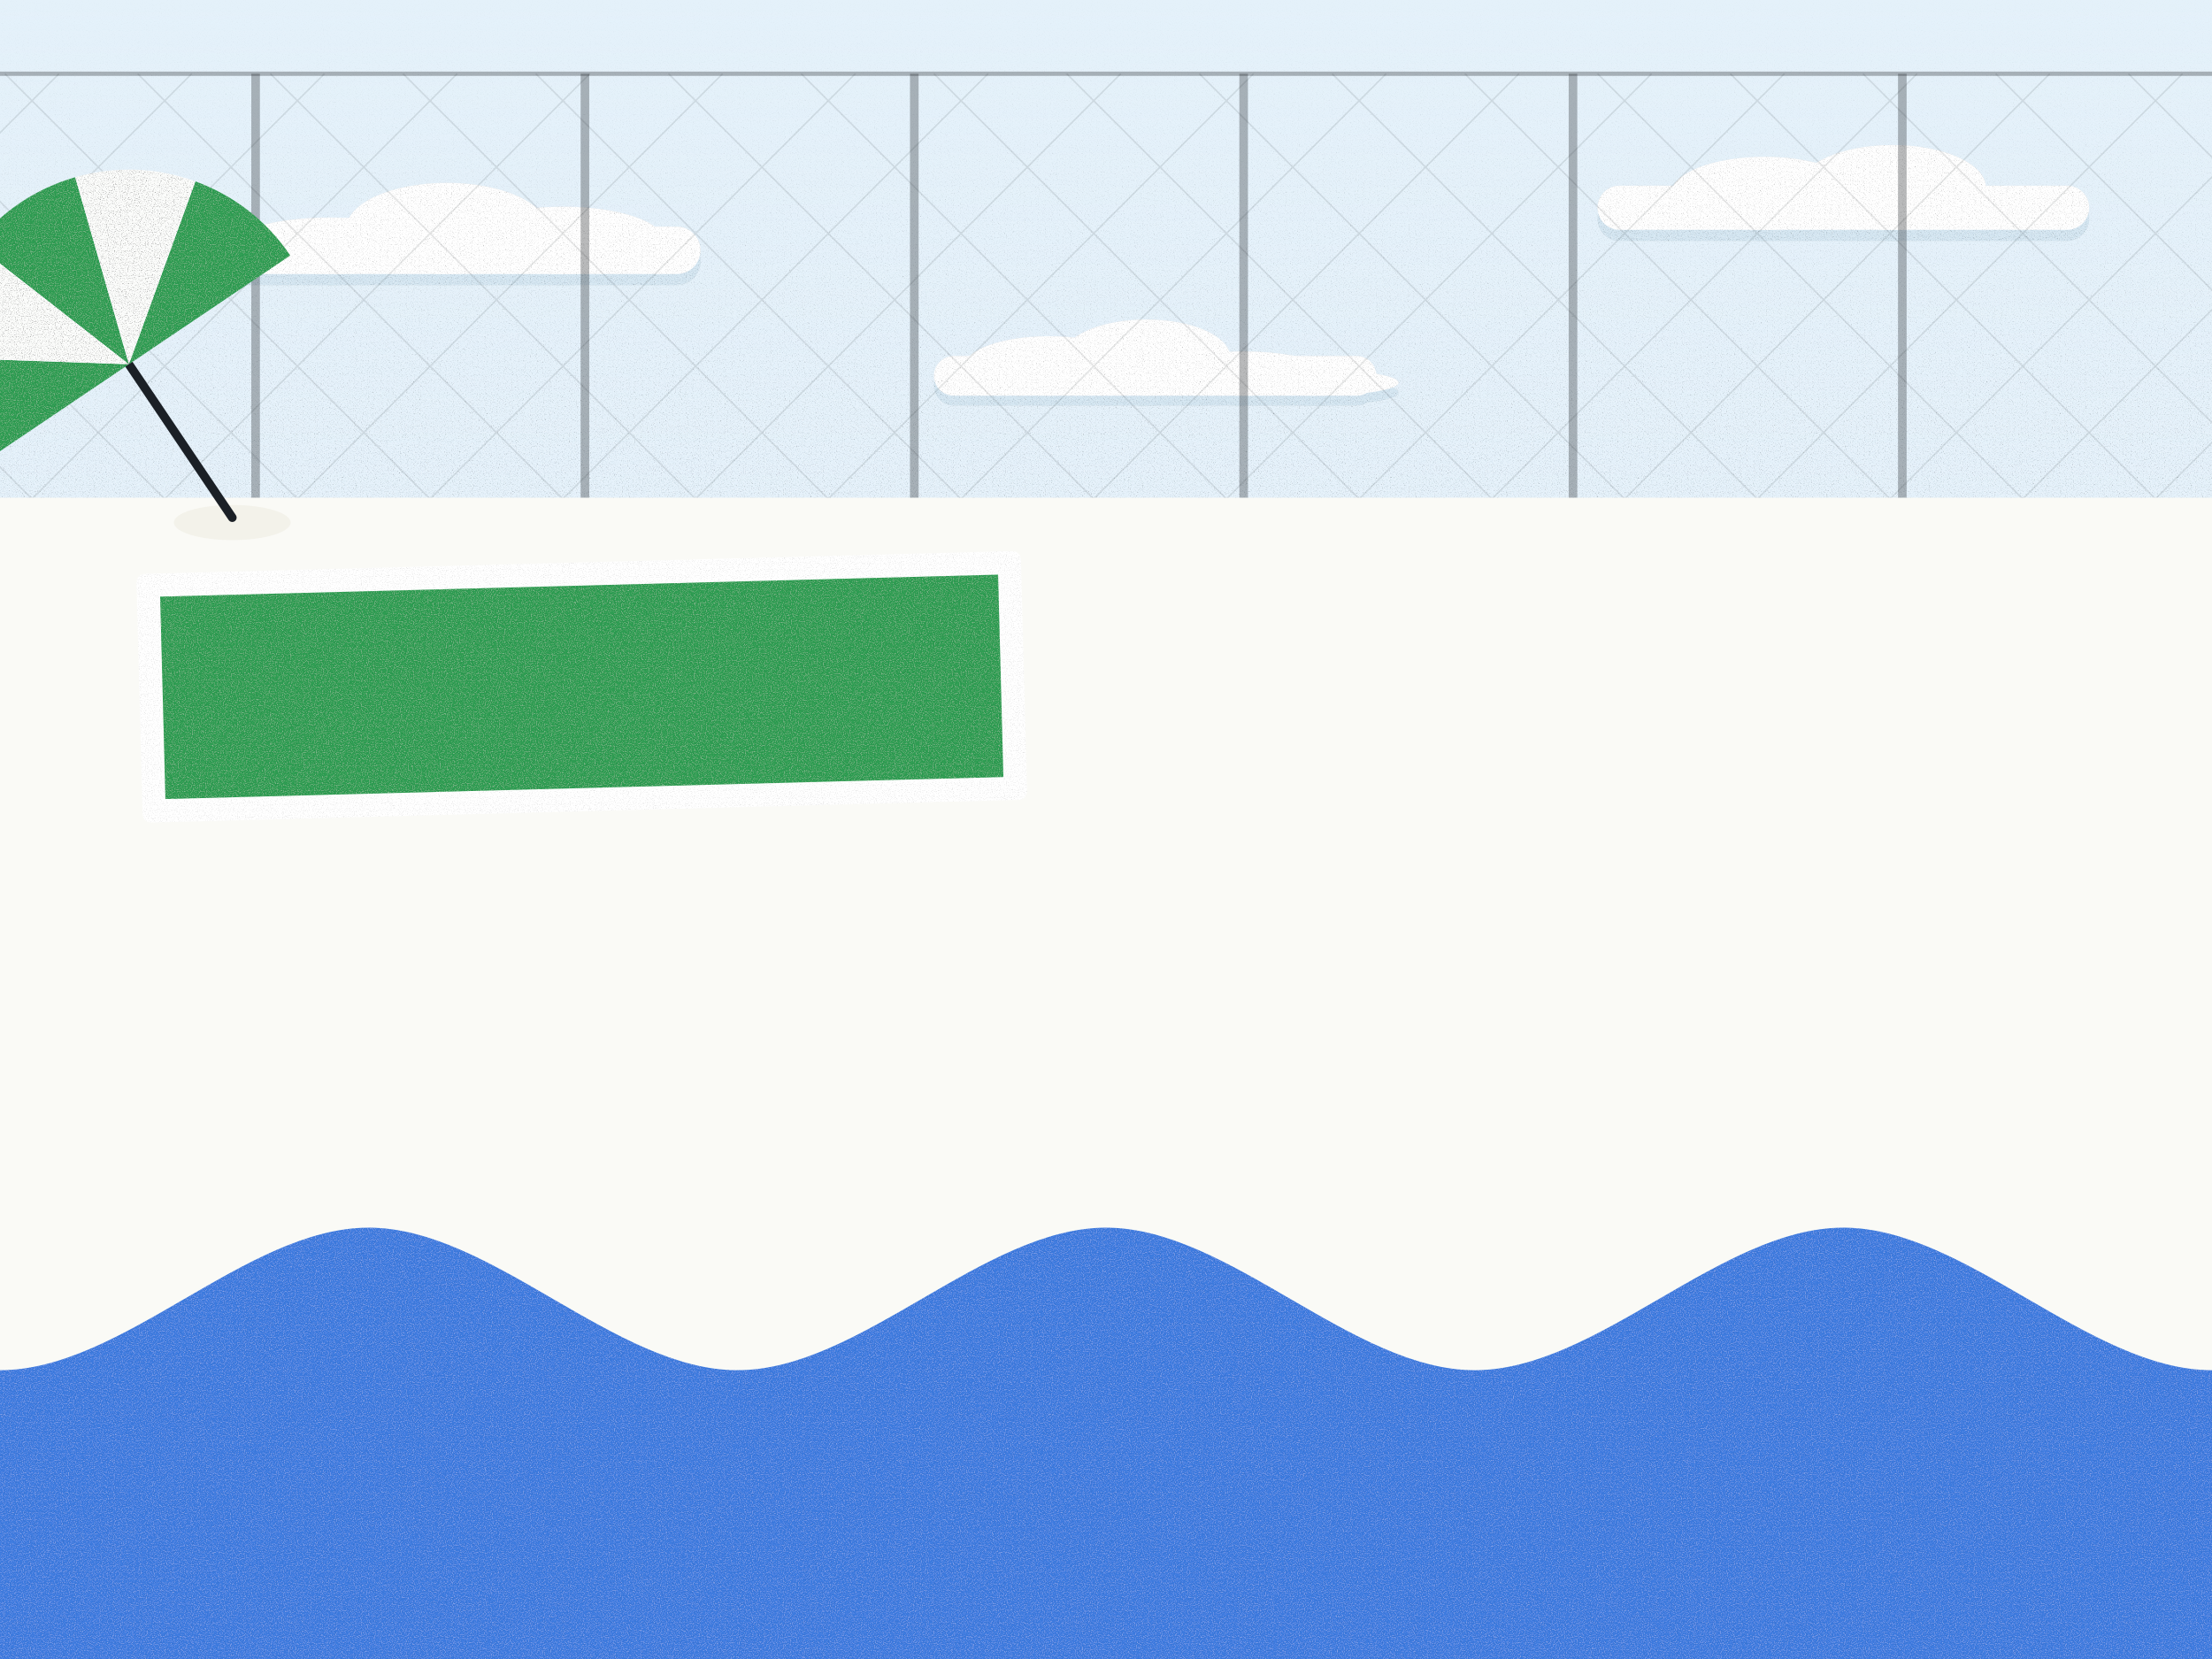
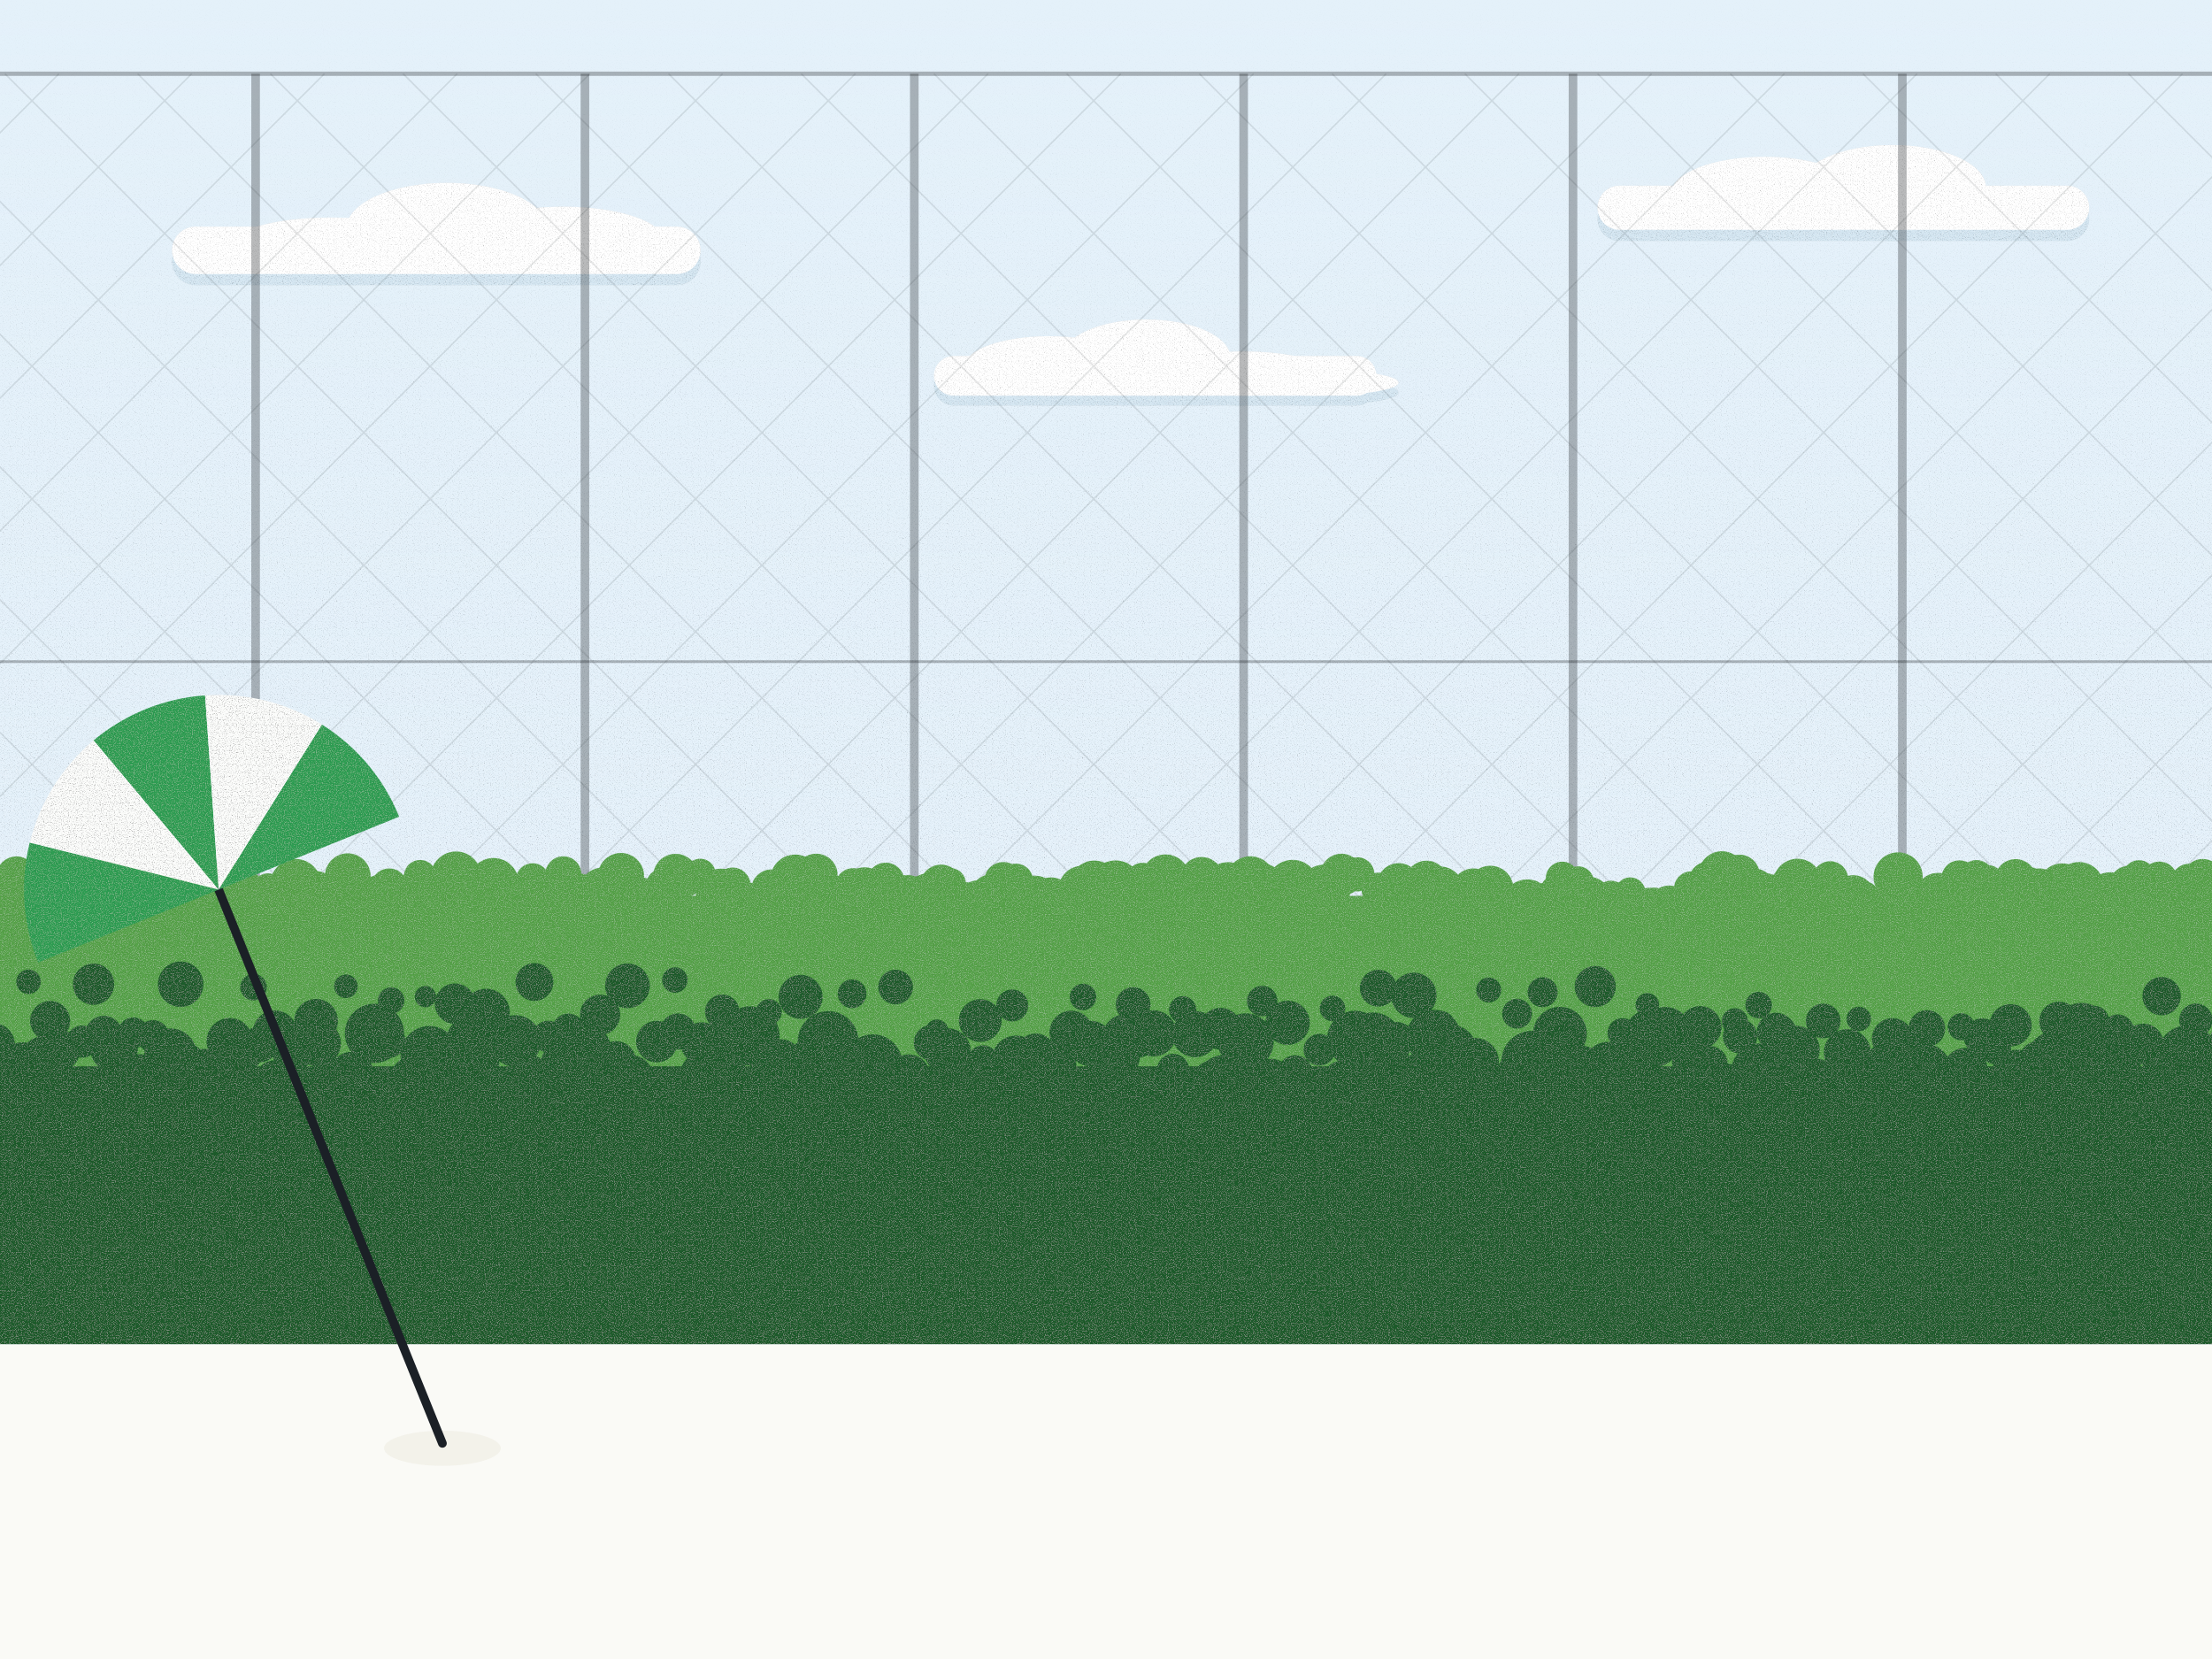
<svg xmlns="http://www.w3.org/2000/svg" width="1800" height="1350" viewBox="0 0 1800 1350">
  <defs>
    <filter id="grainCiel" x="-2%" y="-2%" width="104%" height="104%">
      <feTurbulence type="fractalNoise" baseFrequency="1.2" numOctaves="2" seed="8" result="bruit" />
      <feColorMatrix in="bruit" type="saturate" values="0" result="gris" />
      <feComponentTransfer in="gris" result="regle">
        <feFuncA type="linear" slope="1.05" intercept="0" />
      </feComponentTransfer>
      <feComposite in="regle" in2="SourceAlpha" operator="in" result="decoupe" />
      <feBlend in="SourceGraphic" in2="decoupe" mode="overlay" />
    </filter>
    <filter id="grainVert" x="-2%" y="-2%" width="104%" height="104%">
      <feTurbulence type="fractalNoise" baseFrequency="1.2" numOctaves="2" seed="21" result="bruit" />
      <feColorMatrix in="bruit" type="saturate" values="0" result="gris" />
      <feComponentTransfer in="gris" result="regle">
        <feFuncA type="linear" slope="0.50" intercept="0" />
      </feComponentTransfer>
      <feComposite in="regle" in2="SourceAlpha" operator="in" result="decoupe" />
      <feBlend in="SourceGraphic" in2="decoupe" mode="overlay" />
    </filter>
    <filter id="grainMer" x="-2%" y="-2%" width="104%" height="104%">
      <feTurbulence type="fractalNoise" baseFrequency="1.2" numOctaves="2" seed="31" result="bruit" />
      <feColorMatrix in="bruit" type="luminanceToAlpha" result="alpha" />
      <feComponentTransfer in="alpha" result="hauts">
        <feFuncA type="table" tableValues="0 0 0.38" />
      </feComponentTransfer>
      <feFlood flood-color="#FFFFFF" result="blanc" />
      <feComposite in="blanc" in2="hauts" operator="in" result="clairs" />
      <feComponentTransfer in="alpha" result="bas">
        <feFuncA type="table" tableValues="0.38 0 0" />
      </feComponentTransfer>
      <feFlood flood-color="#000000" result="noir" />
      <feComposite in="noir" in2="bas" operator="in" result="sombres" />
      <feMerge result="points">
        <feMergeNode in="sombres" />
        <feMergeNode in="clairs" />
      </feMerge>
      <feComposite in="points" in2="SourceAlpha" operator="in" result="coupes" />
      <feMerge>
        <feMergeNode in="SourceGraphic" />
        <feMergeNode in="coupes" />
      </feMerge>
    </filter>
+     <filter id="grainHaie" x="-2%" y="-2%" width="104%" height="104%">
+       <feTurbulence type="fractalNoise" baseFrequency="1.2" numOctaves="2" seed="12" result="bruit" />
+       <feColorMatrix in="bruit" type="luminanceToAlpha" result="alpha" />
+       <feComponentTransfer in="alpha" result="hauts">
+         <feFuncA type="table" tableValues="0 0 0.42" />
+       </feComponentTransfer>
+       <feFlood flood-color="#FFFFFF" result="blanc" />
+       <feComposite in="blanc" in2="hauts" operator="in" result="clairs" />
+       <feComponentTransfer in="alpha" result="bas">
+         <feFuncA type="table" tableValues="0.42 0 0" />
+       </feComponentTransfer>
+       <feFlood flood-color="#000000" result="noir" />
+       <feComposite in="noir" in2="bas" operator="in" result="sombres" />
+       <feMerge result="points">
+         <feMergeNode in="sombres" />
+         <feMergeNode in="clairs" />
+       </feMerge>
+       <feComposite in="points" in2="SourceAlpha" operator="in" result="coupes" />
+       <feMerge>
+         <feMergeNode in="SourceGraphic" />
+         <feMergeNode in="coupes" />
+       </feMerge>
+     </filter>
    <filter id="grainTissu" x="-2%" y="-2%" width="104%" height="104%">
      <feTurbulence type="fractalNoise" baseFrequency="1.2" numOctaves="2" seed="77" result="bruit" />
      <feColorMatrix in="bruit" type="luminanceToAlpha" result="alpha" />
      <feComponentTransfer in="alpha" result="hauts">
        <feFuncA type="table" tableValues="0 0 0.15" />
      </feComponentTransfer>
      <feFlood flood-color="#FFFFFF" result="blanc" />
      <feComposite in="blanc" in2="hauts" operator="in" result="clairs" />
      <feComponentTransfer in="alpha" result="bas">
        <feFuncA type="table" tableValues="0.15 0 0" />
      </feComponentTransfer>
      <feFlood flood-color="#000000" result="noir" />
      <feComposite in="noir" in2="bas" operator="in" result="sombres" />
      <feMerge result="points">
        <feMergeNode in="sombres" />
        <feMergeNode in="clairs" />
      </feMerge>
      <feComposite in="points" in2="SourceAlpha" operator="in" result="coupes" />
      <feMerge>
        <feMergeNode in="SourceGraphic" />
        <feMergeNode in="coupes" />
      </feMerge>
    </filter>
    <filter id="grainDoux" x="-2%" y="-2%" width="104%" height="104%">
      <feTurbulence type="fractalNoise" baseFrequency="1.2" numOctaves="2" seed="61" result="bruit" />
      <feColorMatrix in="bruit" type="luminanceToAlpha" result="alpha" />
      <feComponentTransfer in="alpha" result="hauts">
        <feFuncA type="table" tableValues="0 0 0.13" />
      </feComponentTransfer>
      <feFlood flood-color="#FFFFFF" result="blanc" />
      <feComposite in="blanc" in2="hauts" operator="in" result="clairs" />
      <feComponentTransfer in="alpha" result="bas">
        <feFuncA type="table" tableValues="0.13 0 0" />
      </feComponentTransfer>
      <feFlood flood-color="#000000" result="noir" />
      <feComposite in="noir" in2="bas" operator="in" result="sombres" />
      <feMerge result="points">
        <feMergeNode in="sombres" />
        <feMergeNode in="clairs" />
      </feMerge>
      <feComposite in="points" in2="SourceAlpha" operator="in" result="coupes" />
      <feMerge>
        <feMergeNode in="SourceGraphic" />
        <feMergeNode in="coupes" />
      </feMerge>
    </filter>
    <filter id="grainToileVive" x="-2%" y="-2%" width="104%" height="104%">
      <feTurbulence type="fractalNoise" baseFrequency="1.2" numOctaves="2" seed="44" result="bruit" />
      <feColorMatrix in="bruit" type="luminanceToAlpha" result="alpha" />
      <feComponentTransfer in="alpha" result="hauts">
        <feFuncA type="table" tableValues="0 0 0.38" />
      </feComponentTransfer>
      <feFlood flood-color="#FFFFFF" result="blanc" />
      <feComposite in="blanc" in2="hauts" operator="in" result="clairs" />
      <feComponentTransfer in="alpha" result="bas">
        <feFuncA type="table" tableValues="0.38 0 0" />
      </feComponentTransfer>
      <feFlood flood-color="#000000" result="noir" />
      <feComposite in="noir" in2="bas" operator="in" result="sombres" />
      <feMerge result="points">
        <feMergeNode in="sombres" />
        <feMergeNode in="clairs" />
      </feMerge>
      <feComposite in="points" in2="SourceAlpha" operator="in" result="coupes" />
      <feMerge>
        <feMergeNode in="SourceGraphic" />
        <feMergeNode in="coupes" />
      </feMerge>
    </filter>
    <filter id="grainToileBlanche" x="-2%" y="-2%" width="104%" height="104%">
      <feTurbulence type="fractalNoise" baseFrequency="1.2" numOctaves="2" seed="44" result="bruit" />
      <feColorMatrix in="bruit" type="luminanceToAlpha" result="alpha" />
      <feComponentTransfer in="alpha" result="hauts">
        <feFuncA type="table" tableValues="0 0 1.00" />
      </feComponentTransfer>
      <feFlood flood-color="#FFFFFF" result="blanc" />
      <feComposite in="blanc" in2="hauts" operator="in" result="clairs" />
      <feComponentTransfer in="alpha" result="bas">
        <feFuncA type="table" tableValues="1.00 0 0" />
      </feComponentTransfer>
      <feFlood flood-color="#000000" result="noir" />
      <feComposite in="noir" in2="bas" operator="in" result="sombres" />
      <feMerge result="points">
        <feMergeNode in="sombres" />
        <feMergeNode in="clairs" />
      </feMerge>
      <feComposite in="points" in2="SourceAlpha" operator="in" result="coupes" />
      <feMerge>
        <feMergeNode in="SourceGraphic" />
        <feMergeNode in="coupes" />
      </feMerge>
    </filter>
-     <linearGradient id="degradeGrain" gradientUnits="userSpaceOnUse" x1="0" y1="0" x2="0" y2="405">
+     <linearGradient id="degradeGrain" gradientUnits="userSpaceOnUse" x1="0" y1="0" x2="0" y2="729">
      <stop offset="0" stop-color="#111111" />
      <stop offset="0.45" stop-color="#8A8A8A" />
      <stop offset="1" stop-color="#FFFFFF" />
    </linearGradient>
    <mask id="masqueGrain">
      <rect x="0" y="0" width="1800" height="1350" fill="url(#degradeGrain)" />
    </mask>
    <clipPath id="coupeNuage1">
      <rect x="140.0" y="193.4" width="430.0" height="38.6" rx="19.3" />
      <ellipse cx="269.0" cy="209.0" rx="81.7" ry="23.0" />
      <ellipse cx="363.6" cy="194.9" rx="81.7" ry="37.1" />
      <ellipse cx="458.2" cy="204.6" rx="81.7" ry="27.4" />
    </clipPath>
    <clipPath id="coupeNuage2">
      <rect x="760.0" y="297.7" width="360.0" height="32.3" rx="16.1" />
      <ellipse cx="853.6" cy="305.8" rx="68.4" ry="24.2" />
      <ellipse cx="932.8" cy="299.0" rx="68.4" ry="31.0" />
      <ellipse cx="1012.0" cy="312.0" rx="68.4" ry="18.0" />
      <ellipse cx="1069.6" cy="319.4" rx="68.4" ry="10.6" />
    </clipPath>
    <clipPath id="coupeNuage3">
      <rect x="1300.0" y="160.1" width="400.0" height="35.9" rx="17.9" />
      <ellipse cx="1436.0" cy="166.3" rx="76.0" ry="29.7" />
      <ellipse cx="1540.0" cy="161.5" rx="76.0" ry="34.5" />
    </clipPath>
  </defs>
  <g id="couche1">
    <g id="palier01">
      <rect x="0" y="0" width="1800" height="1350" fill="#E4F1FA" />
      <g mask="url(#masqueGrain)">
        <rect x="0" y="0" width="1800" height="1350" fill="#E4F1FA" filter="url(#grainCiel)" />
      </g>
    </g>
    <g id="palier02" filter="url(#grainCiel)">
      <g>
        <g fill="#D3E5F1">
          <rect x="140.0" y="193.4" width="430.0" height="38.6" rx="19.3" />
          <ellipse cx="269.0" cy="209.0" rx="81.7" ry="23.0" />
          <ellipse cx="363.6" cy="194.9" rx="81.7" ry="37.1" />
          <ellipse cx="458.2" cy="204.6" rx="81.7" ry="27.4" />
        </g>
        <g clip-path="url(#coupeNuage1)" fill="#FFFFFF" transform="translate(0,-9)">
          <rect x="140.0" y="193.4" width="430.0" height="38.6" rx="19.3" />
          <ellipse cx="269.0" cy="209.0" rx="81.7" ry="23.0" />
          <ellipse cx="363.6" cy="194.9" rx="81.7" ry="37.1" />
          <ellipse cx="458.2" cy="204.6" rx="81.7" ry="27.4" />
        </g>
      </g>
      <g>
        <g fill="#D3E5F1">
          <rect x="760.0" y="297.7" width="360.0" height="32.3" rx="16.1" />
          <ellipse cx="853.6" cy="305.8" rx="68.4" ry="24.2" />
          <ellipse cx="932.8" cy="299.0" rx="68.4" ry="31.0" />
          <ellipse cx="1012.0" cy="312.0" rx="68.4" ry="18.0" />
          <ellipse cx="1069.6" cy="319.4" rx="68.4" ry="10.6" />
        </g>
        <g clip-path="url(#coupeNuage2)" fill="#FFFFFF" transform="translate(0,-8)">
          <rect x="760.0" y="297.7" width="360.0" height="32.3" rx="16.1" />
          <ellipse cx="853.6" cy="305.8" rx="68.4" ry="24.2" />
          <ellipse cx="932.8" cy="299.0" rx="68.4" ry="31.0" />
          <ellipse cx="1012.0" cy="312.0" rx="68.4" ry="18.0" />
          <ellipse cx="1069.6" cy="319.4" rx="68.4" ry="10.6" />
        </g>
      </g>
      <g>
        <g fill="#D3E5F1">
          <rect x="1300.0" y="160.1" width="400.0" height="35.9" rx="17.9" />
          <ellipse cx="1436.0" cy="166.3" rx="76.0" ry="29.7" />
          <ellipse cx="1540.0" cy="161.5" rx="76.0" ry="34.5" />
        </g>
        <g clip-path="url(#coupeNuage3)" fill="#FFFFFF" transform="translate(0,-9)">
          <rect x="1300.0" y="160.1" width="400.0" height="35.9" rx="17.9" />
          <ellipse cx="1436.0" cy="166.3" rx="76.0" ry="29.7" />
          <ellipse cx="1540.0" cy="161.5" rx="76.0" ry="34.5" />
        </g>
      </g>
    </g>
  </g>
  <g id="grillage">
    <g id="palierT">
      <g stroke="#14181C" stroke-width="1.2" fill="none" opacity="0.11">
        <path d="M-946.0 946.0 L-60.0 60.0" />
        <path d="M-838.0 946.0 L48.0 60.0" />
        <path d="M-730.0 946.0 L156.0 60.0" />
        <path d="M-622.0 946.0 L264.0 60.0" />
        <path d="M-514.0 946.0 L372.0 60.0" />
        <path d="M-406.0 946.0 L480.0 60.0" />
        <path d="M-298.0 946.0 L588.0 60.0" />
        <path d="M-190.0 946.0 L696.0 60.0" />
        <path d="M-82.0 946.0 L804.0 60.0" />
        <path d="M26.0 946.0 L912.0 60.0" />
        <path d="M26.0 946.0 L-860.0 60.0" />
        <path d="M134.0 946.0 L1020.0 60.0" />
        <path d="M134.0 946.0 L-752.0 60.0" />
        <path d="M242.0 946.0 L1128.0 60.0" />
        <path d="M242.0 946.0 L-644.0 60.0" />
        <path d="M350.0 946.0 L1236.0 60.0" />
        <path d="M350.0 946.0 L-536.0 60.0" />
        <path d="M458.0 946.0 L1344.0 60.0" />
        <path d="M458.0 946.0 L-428.0 60.0" />
        <path d="M566.0 946.0 L1452.0 60.0" />
        <path d="M566.0 946.0 L-320.0 60.0" />
        <path d="M674.0 946.0 L1560.0 60.0" />
        <path d="M674.0 946.0 L-212.0 60.0" />
        <path d="M782.0 946.0 L1668.0 60.0" />
        <path d="M782.0 946.0 L-104.0 60.0" />
        <path d="M890.0 946.0 L1776.0 60.0" />
        <path d="M890.0 946.0 L4.0 60.0" />
        <path d="M998.0 946.0 L1884.0 60.0" />
        <path d="M998.0 946.0 L112.0 60.0" />
        <path d="M1106.0 946.0 L1992.0 60.0" />
        <path d="M1106.0 946.0 L220.0 60.0" />
        <path d="M1214.0 946.0 L2100.0 60.0" />
        <path d="M1214.0 946.0 L328.0 60.0" />
        <path d="M1322.0 946.0 L2208.0 60.0" />
        <path d="M1322.0 946.0 L436.0 60.0" />
        <path d="M1430.0 946.0 L2316.0 60.0" />
        <path d="M1430.0 946.0 L544.0 60.0" />
        <path d="M1538.0 946.0 L2424.0 60.0" />
        <path d="M1538.0 946.0 L652.0 60.0" />
        <path d="M1646.0 946.0 L2532.0 60.0" />
        <path d="M1646.0 946.0 L760.0 60.0" />
        <path d="M1754.0 946.0 L2640.0 60.0" />
        <path d="M1754.0 946.0 L868.0 60.0" />
        <path d="M1862.0 946.0 L2748.0 60.0" />
        <path d="M1862.0 946.0 L976.0 60.0" />
        <path d="M1970.0 946.0 L1084.0 60.0" />
        <path d="M2078.0 946.0 L1192.0 60.0" />
        <path d="M2186.0 946.0 L1300.0 60.0" />
        <path d="M2294.0 946.0 L1408.0 60.0" />
        <path d="M2402.0 946.0 L1516.0 60.0" />
        <path d="M2510.0 946.0 L1624.0 60.0" />
        <path d="M2618.0 946.0 L1732.0 60.0" />
        <path d="M2726.0 946.0 L1840.0 60.0" />
      </g>
    </g>
    <g id="palierP">
      <g stroke="#14181C" fill="none" opacity="0.30">
        <path d="M-60.0 60.0 L18968.0 60.0" stroke-width="3.5" />
        <path d="M-60.0 538.4 L18968.0 538.4" stroke-width="2.2" />
      </g>
      <g fill="#14181C" opacity="0.30">
        <rect x="-63.5" y="60.0" width="7.0" height="886.0" />
        <rect x="204.5" y="60.0" width="7.0" height="886.0" />
        <rect x="472.5" y="60.0" width="7.0" height="886.0" />
        <rect x="740.5" y="60.0" width="7.0" height="886.0" />
        <rect x="1008.5" y="60.0" width="7.0" height="886.0" />
        <rect x="1276.5" y="60.0" width="7.0" height="886.0" />
        <rect x="1544.5" y="60.0" width="7.0" height="886.0" />
        <rect x="1812.5" y="60.0" width="7.0" height="886.0" />
      </g>
    </g>
  </g>
-   <g id="couche2" filter="url(#grainVert)">
- 
-   
- 
- </g>
+   <g id="couche2" filter="url(#grainHaie)">
+     <g fill="#57A34A">
+       <rect x="0" y="729.0" width="1800" height="140.7" />
+       <circle cx="-22.0" cy="715.4" r="15.3" />
+       <circle cx="-6.5" cy="725.6" r="12.8" />
+       <circle cx="5.5" cy="724.8" r="12.6" />
+       <circle cx="13.4" cy="713.3" r="16.4" />
+       <circle cx="22.0" cy="733.2" r="16.3" />
+       <circle cx="31.0" cy="728.0" r="14.3" />
+       <circle cx="50.1" cy="721.9" r="17.8" />
+       <circle cx="69.6" cy="734.1" r="12.5" />
+       <circle cx="80.6" cy="714.5" r="13.5" />
+       <circle cx="91.9" cy="716.2" r="20.1" />
+       <circle cx="106.5" cy="721.2" r="18.4" />
+       <circle cx="120.7" cy="713.0" r="12.7" />
+       <circle cx="130.7" cy="722.7" r="18.8" />
+       <circle cx="142.1" cy="723.4" r="17.9" />
+       <circle cx="153.2" cy="729.9" r="19.9" />
+       <circle cx="163.7" cy="725.3" r="17.7" />
+       <circle cx="181.9" cy="719.0" r="19.3" />
+       <circle cx="201.4" cy="722.5" r="13.2" />
+       <circle cx="218.2" cy="724.3" r="13.6" />
+       <circle cx="226.1" cy="731.6" r="18.7" />
+       <circle cx="240.6" cy="719.7" r="20.7" />
+       <circle cx="256.7" cy="726.7" r="17.9" />
+       <circle cx="269.7" cy="736.3" r="20.4" />
+       <circle cx="283.0" cy="713.0" r="18.6" />
+       <circle cx="299.1" cy="737.6" r="18.5" />
+       <circle cx="316.7" cy="721.6" r="14.9" />
+       <circle cx="332.4" cy="723.6" r="12.3" />
+       <circle cx="341.9" cy="713.0" r="13.2" />
+       <circle cx="358.8" cy="718.0" r="13.3" />
+       <circle cx="371.1" cy="713.6" r="20.7" />
+       <circle cx="384.1" cy="734.7" r="17.5" />
+       <circle cx="401.6" cy="718.8" r="20.6" />
+       <circle cx="414.2" cy="734.7" r="15.6" />
+       <circle cx="433.4" cy="716.1" r="13.6" />
+       <circle cx="443.7" cy="724.2" r="14.4" />
+       <circle cx="458.4" cy="711.5" r="14.7" />
+       <circle cx="471.1" cy="726.4" r="15.7" />
+       <circle cx="490.2" cy="725.0" r="18.9" />
+       <circle cx="505.3" cy="712.9" r="18.8" />
+       <circle cx="523.8" cy="734.5" r="19.8" />
+       <circle cx="541.1" cy="721.9" r="15.9" />
+       <circle cx="549.8" cy="713.1" r="18.3" />
+       <circle cx="558.1" cy="715.7" r="14.1" />
+       <circle cx="569.8" cy="711.4" r="12.6" />
+       <circle cx="579.1" cy="721.0" r="13.1" />
+       <circle cx="586.9" cy="727.6" r="20.7" />
+       <circle cx="596.2" cy="720.6" r="14.6" />
+       <circle cx="608.2" cy="733.8" r="13.3" />
+       <circle cx="627.9" cy="724.2" r="16.7" />
+       <circle cx="636.4" cy="720.5" r="13.1" />
+       <circle cx="647.1" cy="715.7" r="20.3" />
+       <circle cx="654.9" cy="725.4" r="21.5" />
+       <circle cx="664.2" cy="712.1" r="17.4" />
+       <circle cx="678.1" cy="734.2" r="21.7" />
+       <circle cx="694.2" cy="721.1" r="14.6" />
+       <circle cx="703.7" cy="725.5" r="19.7" />
+       <circle cx="720.7" cy="717.3" r="15.3" />
+       <circle cx="738.2" cy="733.9" r="21.8" />
+       <circle cx="755.5" cy="730.9" r="20.2" />
+       <circle cx="765.8" cy="720.8" r="17.2" />
+       <circle cx="773.6" cy="718.8" r="12.3" />
+       <circle cx="784.3" cy="736.6" r="18.9" />
+       <circle cx="797.3" cy="737.5" r="21.3" />
+       <circle cx="816.5" cy="717.2" r="15.7" />
+       <circle cx="826.7" cy="716.8" r="14.0" />
+       <circle cx="841.9" cy="733.6" r="21.0" />
+       <circle cx="855.2" cy="732.5" r="18.5" />
+       <circle cx="863.8" cy="735.4" r="18.6" />
+       <circle cx="880.8" cy="724.0" r="19.5" />
+       <circle cx="890.5" cy="720.2" r="19.9" />
+       <circle cx="907.8" cy="721.9" r="21.7" />
+       <circle cx="920.2" cy="730.5" r="21.4" />
+       <circle cx="929.8" cy="715.4" r="13.3" />
+       <circle cx="948.4" cy="715.3" r="20.0" />
+       <circle cx="966.0" cy="728.8" r="21.8" />
+       <circle cx="977.8" cy="714.9" r="17.5" />
+       <circle cx="985.4" cy="728.6" r="21.7" />
+       <circle cx="999.4" cy="722.9" r="21.3" />
+       <circle cx="1017.5" cy="717.0" r="20.2" />
+       <circle cx="1028.1" cy="717.8" r="15.0" />
+       <circle cx="1042.8" cy="722.5" r="14.6" />
+       <circle cx="1051.9" cy="720.8" r="21.1" />
+       <circle cx="1065.0" cy="735.3" r="17.8" />
+       <circle cx="1077.6" cy="724.7" r="21.1" />
+       <circle cx="1091.6" cy="711.9" r="17.2" />
+       <circle cx="1104.5" cy="711.5" r="13.9" />
+       <circle cx="1121.8" cy="723.9" r="13.8" />
+       <circle cx="1138.2" cy="720.0" r="17.6" />
+       <circle cx="1152.0" cy="732.1" r="17.6" />
+       <circle cx="1160.8" cy="718.0" r="17.6" />
+       <circle cx="1171.7" cy="724.8" r="19.7" />
+       <circle cx="1186.0" cy="735.5" r="19.6" />
+       <circle cx="1199.0" cy="724.8" r="18.1" />
+       <circle cx="1212.7" cy="723.4" r="18.9" />
+       <circle cx="1226.8" cy="736.2" r="16.8" />
+       <circle cx="1242.8" cy="736.3" r="20.7" />
+       <circle cx="1253.5" cy="736.3" r="17.6" />
+       <circle cx="1271.3" cy="714.6" r="13.4" />
+       <circle cx="1284.2" cy="717.8" r="12.8" />
+       <circle cx="1292.6" cy="732.1" r="18.7" />
+       <circle cx="1311.0" cy="730.3" r="13.6" />
+       <circle cx="1326.6" cy="734.7" r="13.5" />
+       <circle cx="1346.0" cy="736.5" r="14.2" />
+       <circle cx="1358.3" cy="737.5" r="16.9" />
+       <circle cx="1376.0" cy="722.8" r="13.7" />
+       <circle cx="1389.8" cy="716.6" r="15.4" />
+       <circle cx="1401.2" cy="711.9" r="19.2" />
+       <circle cx="1415.5" cy="711.9" r="16.4" />
+       <circle cx="1427.0" cy="724.9" r="18.2" />
+       <circle cx="1435.3" cy="732.2" r="21.8" />
+       <circle cx="1454.7" cy="718.4" r="13.1" />
+       <circle cx="1462.7" cy="718.6" r="19.8" />
+       <circle cx="1471.8" cy="735.4" r="16.2" />
+       <circle cx="1489.3" cy="715.4" r="14.6" />
+       <circle cx="1508.0" cy="729.9" r="17.7" />
+       <circle cx="1516.6" cy="729.6" r="12.6" />
+       <circle cx="1529.3" cy="736.2" r="12.8" />
+       <circle cx="1544.6" cy="713.6" r="20.0" />
+       <circle cx="1562.6" cy="734.2" r="12.7" />
+       <circle cx="1575.6" cy="726.0" r="15.4" />
+       <circle cx="1594.5" cy="714.8" r="14.7" />
+       <circle cx="1608.4" cy="714.3" r="14.4" />
+       <circle cx="1617.9" cy="716.7" r="12.6" />
+       <circle cx="1629.2" cy="731.4" r="15.1" />
+       <circle cx="1640.2" cy="716.1" r="17.0" />
+       <circle cx="1652.0" cy="718.0" r="12.2" />
+       <circle cx="1659.6" cy="726.0" r="19.3" />
+       <circle cx="1669.4" cy="736.1" r="16.8" />
+       <circle cx="1678.2" cy="722.8" r="20.2" />
+       <circle cx="1691.8" cy="721.8" r="20.3" />
+       <circle cx="1705.5" cy="737.3" r="18.9" />
+       <circle cx="1717.2" cy="730.1" r="20.3" />
+       <circle cx="1732.5" cy="720.6" r="16.1" />
+       <circle cx="1740.6" cy="713.3" r="13.3" />
+       <circle cx="1757.2" cy="715.7" r="14.6" />
+       <circle cx="1765.7" cy="734.4" r="20.4" />
+       <circle cx="1781.4" cy="717.8" r="14.9" />
+       <circle cx="1792.5" cy="715.6" r="16.6" />
+       <circle cx="1805.4" cy="736.8" r="14.7" />
+       <circle cx="-18.7" cy="733.0" r="14.6" />
+       <circle cx="2.6" cy="736.3" r="12.4" />
+       <circle cx="10.8" cy="739.8" r="13.1" />
+       <circle cx="25.9" cy="740.7" r="11.5" />
+       <circle cx="34.2" cy="728.4" r="12.0" />
+       <circle cx="47.8" cy="726.4" r="10.0" />
+       <circle cx="60.1" cy="743.1" r="11.7" />
+       <circle cx="75.5" cy="745.2" r="16.4" />
+       <circle cx="93.4" cy="737.3" r="17.6" />
+       <circle cx="106.0" cy="730.1" r="18.5" />
+       <circle cx="124.0" cy="727.0" r="15.4" />
+       <circle cx="143.5" cy="744.3" r="17.7" />
+       <circle cx="161.6" cy="729.8" r="17.0" />
+       <circle cx="176.9" cy="750.5" r="14.2" />
+       <circle cx="196.0" cy="743.0" r="17.1" />
+       <circle cx="216.3" cy="746.3" r="15.8" />
+       <circle cx="227.6" cy="729.7" r="9.9" />
+       <circle cx="240.7" cy="750.5" r="10.6" />
+       <circle cx="256.5" cy="744.3" r="15.3" />
+       <circle cx="273.9" cy="725.8" r="14.1" />
+       <circle cx="292.9" cy="740.6" r="16.4" />
+       <circle cx="308.3" cy="727.7" r="15.6" />
+       <circle cx="326.5" cy="727.9" r="11.9" />
+       <circle cx="338.3" cy="731.8" r="16.2" />
+       <circle cx="356.5" cy="740.3" r="18.4" />
+       <circle cx="369.9" cy="746.0" r="14.0" />
+       <circle cx="388.5" cy="744.8" r="15.2" />
+       <circle cx="397.8" cy="733.2" r="11.0" />
+       <circle cx="416.0" cy="742.5" r="12.4" />
+       <circle cx="424.4" cy="733.7" r="10.2" />
+       <circle cx="441.7" cy="745.7" r="15.9" />
+       <circle cx="453.9" cy="739.5" r="14.3" />
+       <circle cx="468.4" cy="752.2" r="10.7" />
+       <circle cx="479.3" cy="753.5" r="18.5" />
+       <circle cx="487.8" cy="750.0" r="13.8" />
+       <circle cx="509.1" cy="733.7" r="13.7" />
+       <circle cx="520.2" cy="732.0" r="18.2" />
+       <circle cx="536.2" cy="741.2" r="10.9" />
+       <circle cx="557.3" cy="750.0" r="10.8" />
+       <circle cx="572.4" cy="746.6" r="17.6" />
+       <circle cx="583.8" cy="740.1" r="17.7" />
+       <circle cx="592.3" cy="740.3" r="9.7" />
+       <circle cx="606.7" cy="729.9" r="12.4" />
+       <circle cx="619.5" cy="750.6" r="12.5" />
+       <circle cx="627.8" cy="750.6" r="16.4" />
+       <circle cx="637.6" cy="746.8" r="18.0" />
+       <circle cx="658.0" cy="736.7" r="12.3" />
+       <circle cx="671.6" cy="743.2" r="18.7" />
+       <circle cx="684.7" cy="733.9" r="13.5" />
+       <circle cx="693.6" cy="750.5" r="10.6" />
+       <circle cx="705.6" cy="733.1" r="18.1" />
+       <circle cx="717.5" cy="731.3" r="14.3" />
+       <circle cx="730.7" cy="751.9" r="18.3" />
+       <circle cx="749.9" cy="752.8" r="15.3" />
+       <circle cx="770.8" cy="747.0" r="14.6" />
+       <circle cx="779.7" cy="739.1" r="16.3" />
+       <circle cx="798.1" cy="734.2" r="15.5" />
+       <circle cx="807.0" cy="729.5" r="18.0" />
+       <circle cx="821.6" cy="734.5" r="12.7" />
+       <circle cx="839.8" cy="733.4" r="18.5" />
+       <circle cx="856.9" cy="742.2" r="12.4" />
+       <circle cx="870.4" cy="730.5" r="11.2" />
+       <circle cx="881.5" cy="740.4" r="17.8" />
+       <circle cx="892.7" cy="755.2" r="17.8" />
+       <circle cx="907.0" cy="731.4" r="10.9" />
+       <circle cx="916.5" cy="728.4" r="12.7" />
+       <circle cx="927.9" cy="742.6" r="12.0" />
+       <circle cx="948.1" cy="737.9" r="16.4" />
+       <circle cx="961.9" cy="736.9" r="14.4" />
+       <circle cx="974.7" cy="733.9" r="10.2" />
+       <circle cx="996.0" cy="740.6" r="10.8" />
+       <circle cx="1012.7" cy="732.1" r="17.4" />
+       <circle cx="1024.6" cy="737.6" r="11.9" />
+       <circle cx="1038.9" cy="750.9" r="18.3" />
+       <circle cx="1058.9" cy="726.7" r="9.8" />
+       <circle cx="1076.7" cy="739.7" r="17.7" />
+       <circle cx="1092.8" cy="737.3" r="9.6" />
+       <circle cx="1113.5" cy="751.1" r="17.1" />
+       <circle cx="1134.9" cy="728.9" r="11.9" />
+       <circle cx="1145.2" cy="745.9" r="14.4" />
+       <circle cx="1166.1" cy="744.9" r="16.2" />
+       <circle cx="1184.7" cy="742.1" r="13.8" />
+       <circle cx="1193.5" cy="732.6" r="16.7" />
+       <circle cx="1214.1" cy="734.7" r="15.5" />
+       <circle cx="1224.0" cy="744.6" r="11.9" />
+       <circle cx="1241.7" cy="727.8" r="10.7" />
+       <circle cx="1257.0" cy="737.2" r="14.9" />
+       <circle cx="1268.3" cy="726.0" r="15.1" />
+       <circle cx="1280.6" cy="754.1" r="13.8" />
+       <circle cx="1297.5" cy="739.8" r="17.6" />
+       <circle cx="1308.9" cy="754.2" r="11.9" />
+       <circle cx="1326.6" cy="726.4" r="12.4" />
+       <circle cx="1341.6" cy="738.2" r="15.7" />
+       <circle cx="1353.3" cy="753.1" r="15.7" />
+       <circle cx="1364.6" cy="735.7" r="10.0" />
+       <circle cx="1378.5" cy="731.6" r="15.8" />
+       <circle cx="1397.5" cy="740.7" r="16.3" />
+       <circle cx="1408.5" cy="734.9" r="18.4" />
+       <circle cx="1427.8" cy="732.3" r="11.7" />
+       <circle cx="1446.2" cy="753.9" r="12.3" />
+       <circle cx="1461.2" cy="732.3" r="11.3" />
+       <circle cx="1475.0" cy="753.8" r="15.6" />
+       <circle cx="1485.2" cy="732.0" r="13.2" />
+       <circle cx="1506.6" cy="727.2" r="10.9" />
+       <circle cx="1515.6" cy="752.3" r="13.2" />
+       <circle cx="1535.8" cy="755.3" r="16.3" />
+       <circle cx="1556.6" cy="731.2" r="12.6" />
+       <circle cx="1577.4" cy="726.7" r="16.4" />
+       <circle cx="1594.6" cy="736.8" r="13.1" />
+       <circle cx="1607.3" cy="725.8" r="11.2" />
+       <circle cx="1619.4" cy="754.0" r="12.8" />
+       <circle cx="1629.3" cy="731.9" r="18.3" />
+       <circle cx="1642.3" cy="750.1" r="17.1" />
+       <circle cx="1656.4" cy="739.7" r="10.1" />
+       <circle cx="1669.6" cy="731.4" r="17.9" />
+       <circle cx="1682.8" cy="726.6" r="17.7" />
+       <circle cx="1696.5" cy="748.4" r="17.0" />
+       <circle cx="1705.3" cy="727.6" r="10.0" />
+       <circle cx="1726.0" cy="747.9" r="12.0" />
+       <circle cx="1746.3" cy="733.8" r="12.7" />
+       <circle cx="1767.5" cy="733.5" r="15.2" />
+       <circle cx="1785.4" cy="733.9" r="12.5" />
+       <circle cx="1793.7" cy="752.9" r="16.5" />
+       <circle cx="1810.4" cy="726.4" r="18.2" />
+     </g>
+     <g fill="#1D5C2B">
+       <rect x="0" y="867.7" width="1800" height="226.3" />
+       <circle cx="-25.3" cy="880.1" r="18.3" />
+       <circle cx="-5.1" cy="849.9" r="17.2" />
+       <circle cx="8.3" cy="878.9" r="18.6" />
+       <circle cx="18.5" cy="870.8" r="22.6" />
+       <circle cx="36.9" cy="865.2" r="22.3" />
+       <circle cx="49.0" cy="854.6" r="16.3" />
+       <circle cx="66.9" cy="847.6" r="13.1" />
+       <circle cx="84.5" cy="841.9" r="15.3" />
+       <circle cx="92.8" cy="853.1" r="19.4" />
+       <circle cx="113.3" cy="881.5" r="23.7" />
+       <circle cx="124.5" cy="843.3" r="13.2" />
+       <circle cx="138.8" cy="858.3" r="21.4" />
+       <circle cx="149.7" cy="865.7" r="17.6" />
+       <circle cx="166.2" cy="875.4" r="21.9" />
+       <circle cx="182.6" cy="875.2" r="13.7" />
+       <circle cx="194.3" cy="855.1" r="19.5" />
+       <circle cx="211.6" cy="849.7" r="14.7" />
+       <circle cx="222.7" cy="877.0" r="14.1" />
+       <circle cx="238.0" cy="856.1" r="16.4" />
+       <circle cx="258.6" cy="849.1" r="18.8" />
+       <circle cx="276.9" cy="881.6" r="20.7" />
+       <circle cx="286.0" cy="874.2" r="18.3" />
+       <circle cx="304.7" cy="840.9" r="24.1" />
+       <circle cx="316.4" cy="847.3" r="13.6" />
+       <circle cx="336.7" cy="879.0" r="19.8" />
+       <circle cx="349.4" cy="858.4" r="23.5" />
+       <circle cx="360.6" cy="879.6" r="22.3" />
+       <circle cx="369.8" cy="865.7" r="19.9" />
+       <circle cx="380.5" cy="845.2" r="16.9" />
+       <circle cx="391.0" cy="864.8" r="15.4" />
+       <circle cx="407.2" cy="839.6" r="14.7" />
+       <circle cx="419.3" cy="847.1" r="21.0" />
+       <circle cx="431.2" cy="873.2" r="14.7" />
+       <circle cx="446.1" cy="843.5" r="12.9" />
+       <circle cx="459.0" cy="866.5" r="19.3" />
+       <circle cx="468.1" cy="868.9" r="14.2" />
+       <circle cx="481.2" cy="852.3" r="15.8" />
+       <circle cx="501.3" cy="863.4" r="16.2" />
+       <circle cx="513.8" cy="876.2" r="17.6" />
+       <circle cx="534.5" cy="847.6" r="16.9" />
+       <circle cx="551.7" cy="839.4" r="14.7" />
+       <circle cx="571.2" cy="874.3" r="17.7" />
+       <circle cx="584.3" cy="858.9" r="23.7" />
+       <circle cx="594.2" cy="862.8" r="12.3" />
+       <circle cx="610.3" cy="843.0" r="24.1" />
+       <circle cx="626.2" cy="860.8" r="17.0" />
+       <circle cx="635.9" cy="861.5" r="15.8" />
+       <circle cx="655.7" cy="860.2" r="13.5" />
+       <circle cx="673.9" cy="847.6" r="24.8" />
+       <circle cx="683.4" cy="880.9" r="24.5" />
+       <circle cx="697.5" cy="878.8" r="12.8" />
+       <circle cx="710.3" cy="865.7" r="24.0" />
+       <circle cx="728.8" cy="872.8" r="14.2" />
+       <circle cx="739.5" cy="875.4" r="17.4" />
+       <circle cx="758.1" cy="848.5" r="14.5" />
+       <circle cx="771.1" cy="855.6" r="18.9" />
+       <circle cx="780.5" cy="870.2" r="15.3" />
+       <circle cx="799.9" cy="863.2" r="12.6" />
+       <circle cx="817.5" cy="875.0" r="12.6" />
+       <circle cx="826.9" cy="862.7" r="20.0" />
+       <circle cx="842.8" cy="857.1" r="16.1" />
+       <circle cx="858.2" cy="867.4" r="17.7" />
+       <circle cx="871.8" cy="840.2" r="17.8" />
+       <circle cx="887.6" cy="849.2" r="18.5" />
+       <circle cx="905.3" cy="858.8" r="22.4" />
+       <circle cx="915.5" cy="843.7" r="18.3" />
+       <circle cx="925.0" cy="843.1" r="17.7" />
+       <circle cx="938.6" cy="840.9" r="18.8" />
+       <circle cx="954.6" cy="870.6" r="13.1" />
+       <circle cx="972.5" cy="841.5" r="18.8" />
+       <circle cx="986.8" cy="879.9" r="17.0" />
+       <circle cx="996.4" cy="881.8" r="23.4" />
+       <circle cx="1013.7" cy="847.4" r="22.8" />
+       <circle cx="1034.2" cy="880.1" r="18.5" />
+       <circle cx="1053.9" cy="872.9" r="14.2" />
+       <circle cx="1073.7" cy="854.2" r="12.9" />
+       <circle cx="1091.3" cy="877.5" r="14.2" />
+       <circle cx="1102.7" cy="845.3" r="22.8" />
+       <circle cx="1117.0" cy="848.1" r="24.2" />
+       <circle cx="1128.3" cy="852.8" r="18.7" />
+       <circle cx="1136.6" cy="846.1" r="14.5" />
+       <circle cx="1156.5" cy="877.5" r="21.0" />
+       <circle cx="1166.5" cy="844.1" r="22.4" />
+       <circle cx="1181.2" cy="854.6" r="20.5" />
+       <circle cx="1200.3" cy="864.0" r="19.4" />
+       <circle cx="1219.6" cy="881.7" r="13.4" />
+       <circle cx="1235.5" cy="873.3" r="17.3" />
+       <circle cx="1246.8" cy="863.9" r="25.1" />
+       <circle cx="1259.3" cy="858.1" r="22.1" />
+       <circle cx="1269.4" cy="841.2" r="21.9" />
+       <circle cx="1287.8" cy="866.5" r="15.4" />
+       <circle cx="1308.4" cy="867.6" r="19.8" />
+       <circle cx="1320.2" cy="840.6" r="12.1" />
+       <circle cx="1330.0" cy="857.7" r="20.2" />
+       <circle cx="1344.5" cy="844.8" r="23.9" />
+       <circle cx="1355.3" cy="840.1" r="20.7" />
+       <circle cx="1363.2" cy="843.7" r="16.7" />
+       <circle cx="1375.6" cy="864.1" r="15.0" />
+       <circle cx="1391.1" cy="865.9" r="14.8" />
+       <circle cx="1405.0" cy="879.3" r="13.8" />
+       <circle cx="1416.0" cy="843.3" r="14.0" />
+       <circle cx="1432.1" cy="872.6" r="23.6" />
+       <circle cx="1445.1" cy="839.6" r="15.5" />
+       <circle cx="1461.3" cy="854.2" r="19.5" />
+       <circle cx="1477.5" cy="879.3" r="17.9" />
+       <circle cx="1494.8" cy="877.8" r="15.3" />
+       <circle cx="1503.2" cy="856.5" r="19.1" />
+       <circle cx="1514.1" cy="872.5" r="12.8" />
+       <circle cx="1522.1" cy="879.4" r="19.3" />
+       <circle cx="1531.8" cy="865.2" r="14.7" />
+       <circle cx="1546.2" cy="874.0" r="20.5" />
+       <circle cx="1556.3" cy="852.0" r="16.1" />
+       <circle cx="1564.8" cy="872.7" r="23.8" />
+       <circle cx="1581.9" cy="875.3" r="12.1" />
+       <circle cx="1599.3" cy="870.9" r="18.2" />
+       <circle cx="1613.0" cy="843.7" r="15.0" />
+       <circle cx="1623.9" cy="853.5" r="12.6" />
+       <circle cx="1641.4" cy="875.4" r="21.2" />
+       <circle cx="1658.4" cy="862.9" r="15.6" />
+       <circle cx="1671.9" cy="861.6" r="22.5" />
+       <circle cx="1683.2" cy="880.5" r="20.5" />
+       <circle cx="1693.8" cy="839.8" r="23.7" />
+       <circle cx="1705.0" cy="871.0" r="15.2" />
+       <circle cx="1725.0" cy="853.1" r="21.9" />
+       <circle cx="1744.2" cy="849.4" r="16.4" />
+       <circle cx="1763.8" cy="868.8" r="20.4" />
+       <circle cx="1780.2" cy="859.3" r="25.0" />
+       <circle cx="1798.9" cy="875.9" r="21.3" />
+       <circle cx="1812.3" cy="863.6" r="21.6" />
+       <circle cx="1824.2" cy="865.8" r="14.9" />
+       <circle cx="-19.8" cy="805.0" r="18.8" />
+       <circle cx="-2.6" cy="846.4" r="9.6" />
+       <circle cx="23.2" cy="798.9" r="10.0" />
+       <circle cx="40.8" cy="830.8" r="16.3" />
+       <circle cx="76.1" cy="800.9" r="16.8" />
+       <circle cx="108.5" cy="840.5" r="12.6" />
+       <circle cx="147.0" cy="800.9" r="18.5" />
+       <circle cx="186.9" cy="847.2" r="18.8" />
+       <circle cx="206.3" cy="803.3" r="10.8" />
+       <circle cx="223.7" cy="840.2" r="18.0" />
+       <circle cx="257.2" cy="830.7" r="17.8" />
+       <circle cx="281.5" cy="802.6" r="9.6" />
+       <circle cx="318.3" cy="814.2" r="10.8" />
+       <circle cx="346.2" cy="811.0" r="8.7" />
+       <circle cx="370.3" cy="816.8" r="16.5" />
+       <circle cx="395.5" cy="824.0" r="19.4" />
+       <circle cx="434.9" cy="799.1" r="15.4" />
+       <circle cx="462.5" cy="838.2" r="13.4" />
+       <circle cx="488.3" cy="825.8" r="16.4" />
+       <circle cx="510.6" cy="802.2" r="18.2" />
+       <circle cx="549.2" cy="797.5" r="10.4" />
+       <circle cx="571.1" cy="849.0" r="17.1" />
+       <circle cx="587.7" cy="823.3" r="14.0" />
+       <circle cx="625.7" cy="823.5" r="10.5" />
+       <circle cx="651.5" cy="811.2" r="17.9" />
+       <circle cx="693.4" cy="808.7" r="11.7" />
+       <circle cx="728.8" cy="803.2" r="14.1" />
+       <circle cx="762.4" cy="839.0" r="9.4" />
+       <circle cx="797.7" cy="830.5" r="17.4" />
+       <circle cx="823.7" cy="818.2" r="13.0" />
+       <circle cx="864.2" cy="844.3" r="9.4" />
+       <circle cx="881.3" cy="811.3" r="10.8" />
+       <circle cx="922.1" cy="817.4" r="14.1" />
+       <circle cx="962.4" cy="821.7" r="11.1" />
+       <circle cx="993.2" cy="837.1" r="17.0" />
+       <circle cx="1027.1" cy="814.6" r="12.4" />
+       <circle cx="1047.8" cy="832.3" r="18.0" />
+       <circle cx="1084.3" cy="820.6" r="10.4" />
+       <circle cx="1121.6" cy="804.1" r="15.0" />
+       <circle cx="1150.5" cy="810.0" r="18.5" />
+       <circle cx="1172.2" cy="834.5" r="11.9" />
+       <circle cx="1211.4" cy="805.6" r="10.2" />
+       <circle cx="1234.5" cy="824.9" r="12.1" />
+       <circle cx="1255.3" cy="807.4" r="12.2" />
+       <circle cx="1298.1" cy="802.8" r="16.7" />
+       <circle cx="1340.5" cy="817.7" r="9.6" />
+       <circle cx="1383.5" cy="836.1" r="17.4" />
+       <circle cx="1411.7" cy="831.1" r="10.7" />
+       <circle cx="1431.1" cy="817.9" r="10.8" />
+       <circle cx="1448.5" cy="839.1" r="13.0" />
+       <circle cx="1483.6" cy="830.8" r="14.1" />
+       <circle cx="1512.6" cy="829.2" r="10.0" />
+       <circle cx="1540.0" cy="845.3" r="16.8" />
+       <circle cx="1568.0" cy="836.9" r="14.9" />
+       <circle cx="1595.9" cy="835.5" r="11.0" />
+       <circle cx="1636.1" cy="834.3" r="17.2" />
+       <circle cx="1675.5" cy="831.2" r="16.1" />
+       <circle cx="1704.2" cy="830.5" r="12.0" />
+       <circle cx="1723.3" cy="838.7" r="13.2" />
+       <circle cx="1759.0" cy="810.6" r="15.6" />
+       <circle cx="1786.9" cy="830.2" r="13.6" />
+       <circle cx="1814.4" cy="846.5" r="16.1" />
+     </g>
+   </g>
  <g id="couche3">
    <g id="palier06">
-       <path fill="#FAFAF6" d="M0 405 L1800 405 L1800 1350 L0 1350 Z" />
+       <path fill="#FAFAF6" d="M0 1094 L1800 1094 L1800 1350 L0 1350 Z" />
    </g>
  </g>
  <g id="coucheServiette">
-     <g filter="url(#grainToileVive)">
-       <path d="M111.1 475.1  Q110.9 467.1 118.9 466.9 L822.6 448.5 Q830.6 448.3 830.8 456.3 L835.7 642.7 Q835.9 650.7 827.9 650.9 L124.2 669.3 Q116.2 669.5 116.0 661.5 Z" fill="#FFFFFF" />
-       <path d="M130.3 485.5 L812.2 467.6 L816.5 632.3 L134.6 650.2 Z" fill="#2F9E52" />
-     </g>
-   </g>
+ 
+ 
+ 
+ </g>
  <g id="couche4">
    <g>
-       <ellipse cx="189.0" cy="425.2" rx="47.5" ry="14.3" fill="#EDEBE0" opacity="0.55" />
-       <path d="M189.0 421.2 L104.9 296.4" stroke="#1B2026" stroke-width="7.1" stroke-linecap="round" />
+       <ellipse cx="360.0" cy="1178.5" rx="47.5" ry="14.3" fill="#EDEBE0" opacity="0.55" />
+       <path d="M360.0 1174.5 L177.9 723.9" stroke="#1B2026" stroke-width="7.1" stroke-linecap="round" />
      <g fill="#2F9E52" filter="url(#grainToileVive)">
-         <path d="M104.9 296.4 L-26.5 385.0 C-35.8 371.2 -42.8 356.1 -47.4 340.1 C-52.0 324.1 -54.0 307.5 -53.5 290.9 Z" />
-         <path d="M104.9 296.4 L-20.0 198.9 C-9.7 185.8 2.5 174.4 16.3 165.1 C30.1 155.8 45.2 148.8 61.2 144.2 Z" />
-         <path d="M104.9 296.4 L159.0 147.6 C174.6 153.3 189.3 161.4 202.4 171.6 C215.5 181.9 226.9 194.1 236.2 207.9 Z" />
+         <path d="M177.9 723.9 L31.1 783.2 C24.8 767.8 21.1 751.5 19.9 734.9 C18.8 718.4 20.2 701.7 24.2 685.6 Z" />
+         <path d="M177.9 723.9 L76.1 602.5 C88.9 591.9 103.2 583.2 118.6 577.0 C134.0 570.8 150.3 567.0 166.9 565.9 Z" />
+         <path d="M177.9 723.9 L261.9 589.6 C276.0 598.4 288.6 609.3 299.3 622.1 C310.0 634.8 318.6 649.1 324.8 664.6 Z" />
      </g>
      <g fill="#FBFCFA" filter="url(#grainToileBlanche)">
-         <path d="M104.9 296.4 L-53.5 290.9 C-52.9 274.3 -49.7 257.9 -44.0 242.3 C-38.3 226.7 -30.2 212.0 -20.0 198.9 Z" />
-         <path d="M104.9 296.4 L61.2 144.2 C77.2 139.6 93.8 137.6 110.4 138.1 C127.0 138.7 143.4 141.9 159.0 147.6 Z" />
+         <path d="M177.9 723.9 L24.2 685.6 C28.3 669.4 34.8 654.0 43.6 639.9 C52.4 625.9 63.4 613.2 76.1 602.5 Z" />
+         <path d="M177.9 723.9 L166.9 565.9 C183.5 564.7 200.1 566.2 216.3 570.2 C232.4 574.2 247.8 580.7 261.9 589.6 Z" />
      </g>
    </g>
  </g>
  <g id="couche5" filter="url(#grainDoux)">

  

</g>
  <g id="couche6" filter="url(#grainMer)">
-     <path d="M-600.0 1115.0 C-500.0 1115.0 -400.0 999.0 -300.0 999.0 C-200.0 999.0 -100.0 1115.0 0.0 1115.0 C100.0 1115.0 200.0 999.0 300.0 999.0 C400.0 999.0 500.0 1115.0 600.0 1115.0 C700.0 1115.0 800.0 999.0 900.0 999.0 C1000.0 999.0 1100.0 1115.0 1200.0 1115.0 C1300.0 1115.0 1400.0 999.0 1500.0 999.0 C1600.0 999.0 1700.0 1115.0 1800.0 1115.0 C1900.0 1115.0 2000.0 999.0 2100.0 999.0 C2200.0 999.0 2300.0 1115.0 2400.0 1115.0 L2400.0 1390.0 L-1800.0 1390.0 Z" fill="#3D7BE0" />
-   </g>
+ 
+   
+ 
+ </g>
</svg>
